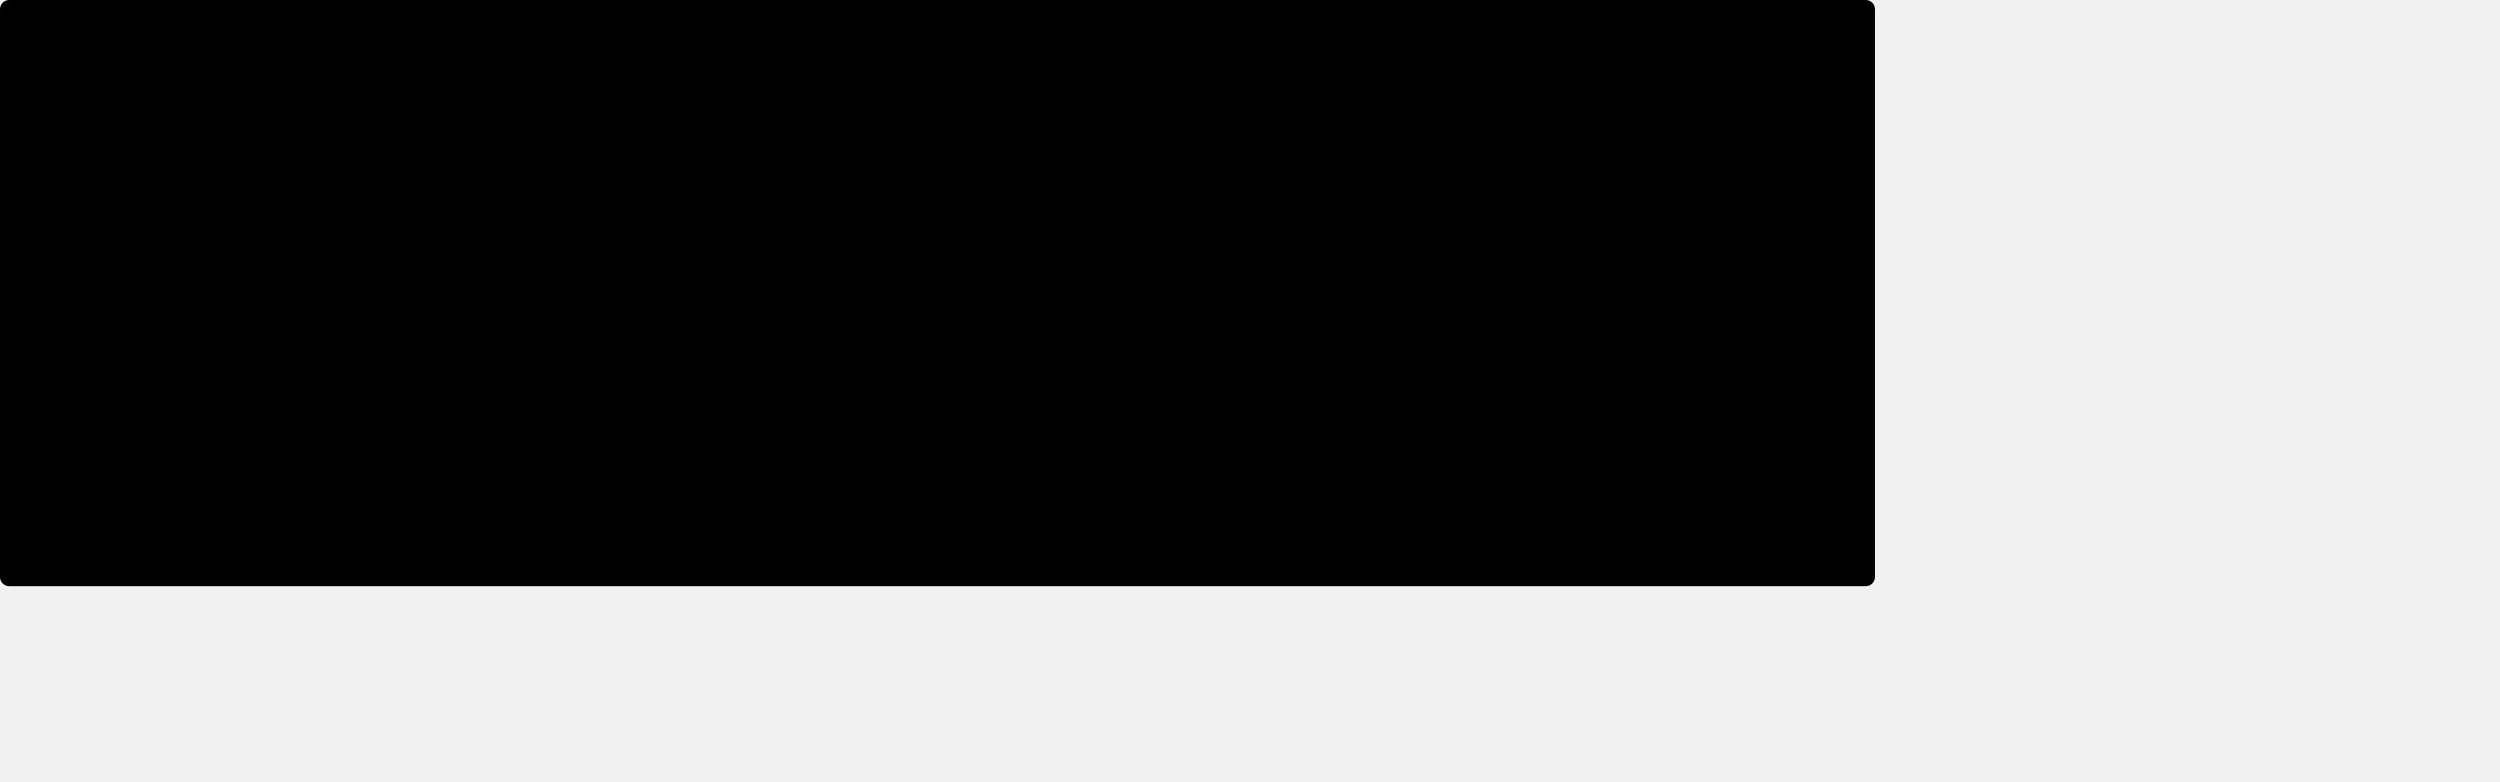
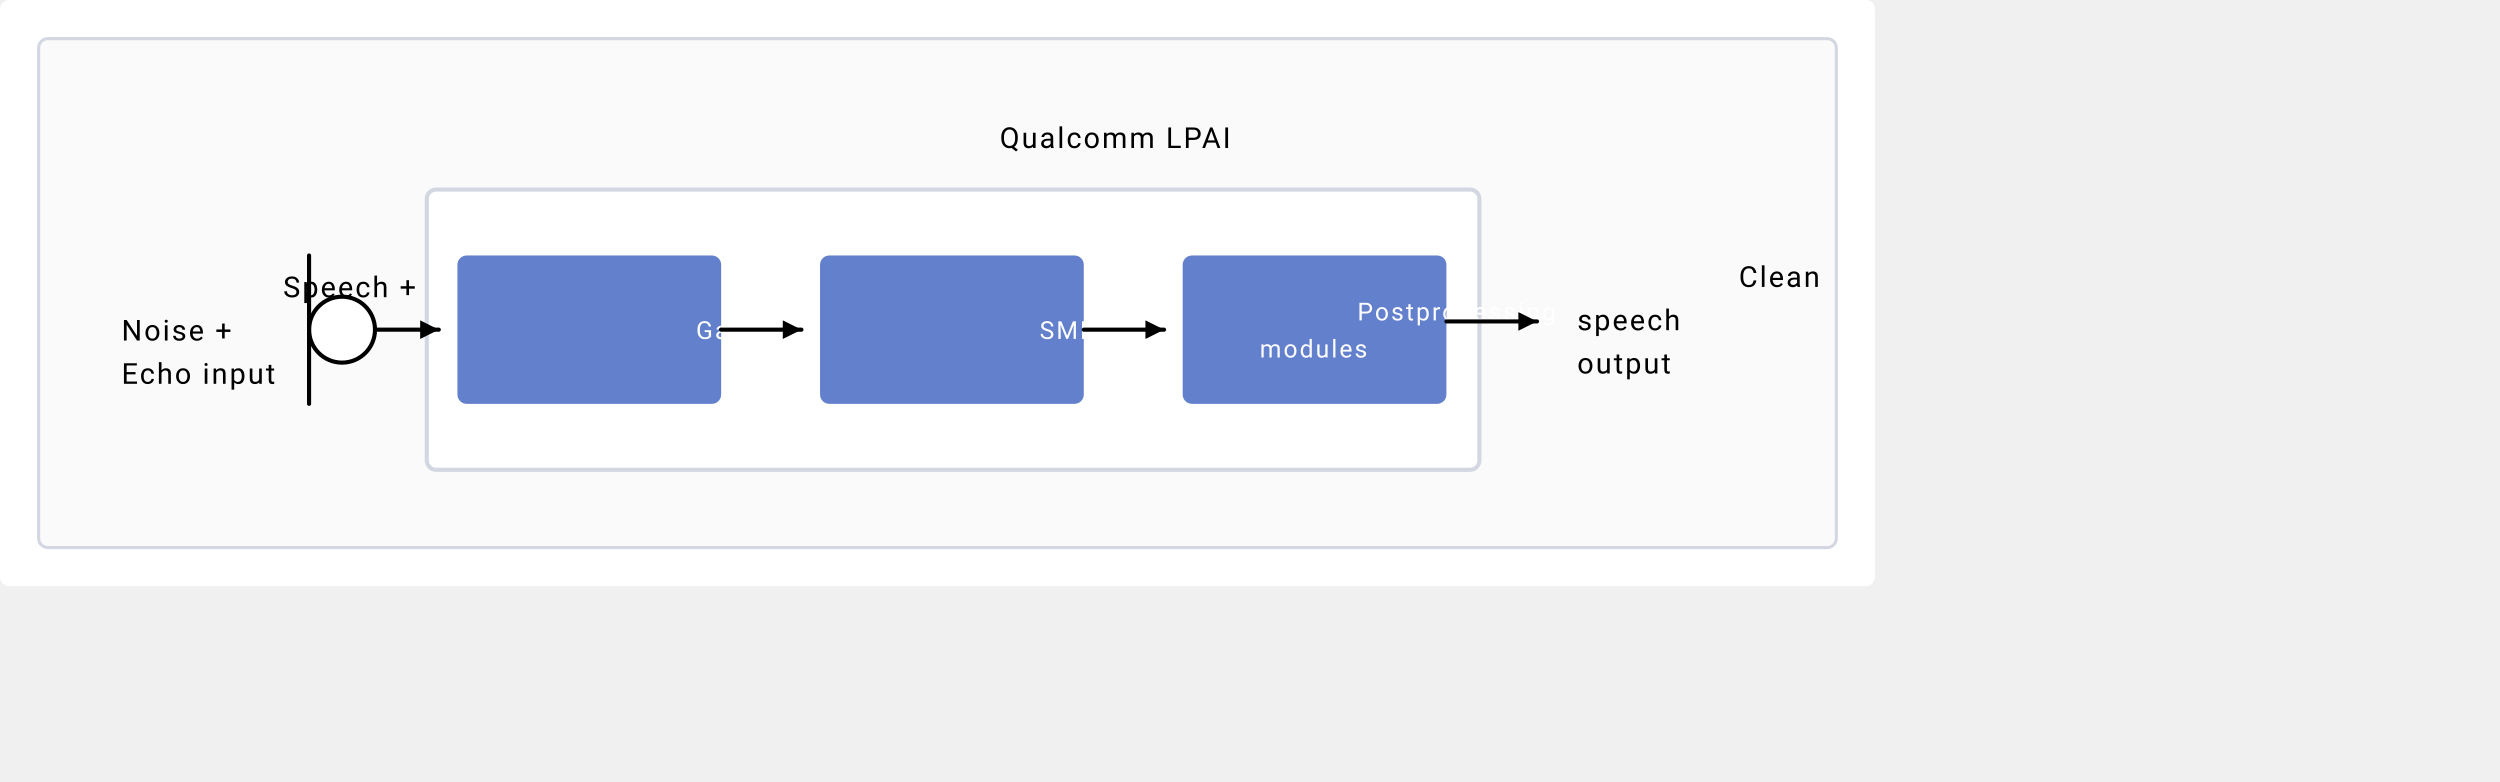
<svg xmlns="http://www.w3.org/2000/svg" xmlns:ns1="http://schemas.microsoft.com/visio/2003/SVGExtensions/" xmlns:xlink="http://www.w3.org/1999/xlink" aria-label="../media/fluence_recording.svg" class="st14 cursor-zoomin" color-interpolation-filters="sRGB" height="3.951in" viewbox="0 0 910 284.5" width="12.639in" xml:space="preserve">
  <ns1:documentproperties ns1:langid="1033" ns1:viewmarkup="false">
    <ns1:userdefs>
      <ns1:ud ns1:nameu="msvNoAutoConnect" ns1:val="VT0(1):26" />
    </ns1:userdefs>
  </ns1:documentproperties>
-   <style>.svg-2 .st1 { fill: #ffffff; stroke: none; stroke-linecap: round; stroke-linejoin: round; stroke-width: 1 }
- .svg-2 .st2 { fill: #fafafa; stroke: #d2d7e1; stroke-linecap: round; stroke-linejoin: round; stroke-width: 1.5 }
- .svg-2 .st3 { fill: #fafafa; stroke: none; stroke-linecap: round; stroke-linejoin: round; stroke-width: 1.5 }
- .svg-2 .st4 { fill: #ffffff; stroke: #d2d7e1; stroke-linecap: round; stroke-linejoin: round; stroke-width: 2 }
- .svg-2 .st5 { fill: #6280cc; stroke: none; stroke-linecap: round; stroke-linejoin: round; stroke-width: 2 }
- .svg-2 .st6 { fill: #ffffff; font-family: Roboto; font-size: 1em; letter-spacing: 0.083em }
- .svg-2 .st7 { font-size: 1em }
- .svg-2 .st8 { fill: none; stroke: none; stroke-linecap: round; stroke-linejoin: round; stroke-width: 1 }
- .svg-2 .st9 { fill: #000000; font-family: Roboto; font-size: 1.167em; letter-spacing: 0.071em }
- .svg-2 .st10 { fill: #ffffff; stroke: #000000; stroke-linecap: round; stroke-linejoin: round; stroke-width: 2 }
- .svg-2 .st11 { stroke: #000000; stroke-linecap: round; stroke-linejoin: round; stroke-width: 2 }
- .svg-2 .st12 { marker-end: url("#2-mrkr4-37"); stroke: #000000; stroke-linecap: round; stroke-linejoin: round; stroke-width: 2 }
- .svg-2 .st13 { fill: #000000; fill-opacity: 1; stroke: #000000; stroke-opacity: 1; stroke-width: 0.442 }
- .svg-2 .st14 { fill: none; fill-rule: evenodd; font-size: 12px; overflow: visible; stroke-linecap: square; stroke-miterlimit: 3 }</style>
+   <style>.st1 { fill: #ffffff; stroke: none; stroke-linecap: round; stroke-linejoin: round; stroke-width: 1 }
+ .st2 { fill: #fafafa; stroke: #d2d7e1; stroke-linecap: round; stroke-linejoin: round; stroke-width: 1.5 }
+ .st3 { fill: #fafafa; stroke: none; stroke-linecap: round; stroke-linejoin: round; stroke-width: 1.5 }
+ .st4 { fill: #ffffff; stroke: #d2d7e1; stroke-linecap: round; stroke-linejoin: round; stroke-width: 2 }
+ .st5 { fill: #6280cc; stroke: none; stroke-linecap: round; stroke-linejoin: round; stroke-width: 2 }
+ .st6 { fill: #ffffff; font-family: Roboto; font-size: 1em; letter-spacing: 0.083em }
+ .st7 { font-size: 1em }
+ .st8 { fill: none; stroke: none; stroke-linecap: round; stroke-linejoin: round; stroke-width: 1 }
+ .st9 { fill: #000000; font-family: Roboto; font-size: 1.167em; letter-spacing: 0.071em }
+ .st10 { fill: #ffffff; stroke: #000000; stroke-linecap: round; stroke-linejoin: round; stroke-width: 2 }
+ .st11 { stroke: #000000; stroke-linecap: round; stroke-linejoin: round; stroke-width: 2 }
+ .st12 { marker-end: url("#2-mrkr4-37"); stroke: #000000; stroke-linecap: round; stroke-linejoin: round; stroke-width: 2 }
+ .st13 { fill: #000000; fill-opacity: 1; stroke: #000000; stroke-opacity: 1; stroke-width: 0.442 }
+ .st14 { fill: none; fill-rule: evenodd; font-size: 12px; overflow: visible; stroke-linecap: square; stroke-miterlimit: 3 }</style>
  <defs id="Markers">
    <g id="lend4">
      <path d="M 2 1 L 0 0 L 2 -1 L 2 1 " style="stroke:none" />
    </g>
    <marker class="st13" id="2-mrkr4-37" markerunits="strokeWidth" orient="auto" overflow="visible" refx="-4.52" ns1:arrowsize="2" ns1:arrowtype="4" ns1:setback="4.52">
      <use transform="scale(-2.26,-2.26) " xlink:href="#lend4" />
    </marker>
  </defs>
  <g ns1:groupcontext="backgroundPage" ns1:index="1" ns1:mid="4">
    <ns1:userdefs>
      <ns1:ud ns1:nameu="msvVisioCreated" ns1:prompt="" ns1:val="VT0(0):26" />
    </ns1:userdefs>
    <ns1:pageproperties height="3.951" ns1:drawingscale="0.0138889" ns1:drawingunits="29" ns1:pagescale="0.0138889" ns1:shadowoffsetx="9" ns1:shadowoffsety="-9" width="12.639" />
    <g id="shape1-1" ns1:groupcontext="shape" ns1:mid="1">
      <ns1:userdefs>
        <ns1:ud ns1:nameu="Background" ns1:val="VT0(0):26" />
        <ns1:ud ns1:nameu="visVersion" ns1:val="VT0(15):26" />
        <ns1:ud ns1:nameu="msvShapeCategories" ns1:prompt="" ns1:val="VT4(DoNotContain)" />
        <ns1:ud ns1:nameu="msvVisioCreated" ns1:prompt="" ns1:val="VT0(0):26" />
      </ns1:userdefs>
      <rect class="st1" height="284.5" rx="4.5" ry="4.5" width="910" x="0" y="0" />
    </g>
  </g>
  <g ns1:groupcontext="foregroundPage" ns1:index="2" ns1:mid="0">
    <ns1:pageproperties ns1:drawingscale="0.0138889" ns1:drawingunits="29" ns1:pagescale="0.0138889" ns1:shadowoffsetx="9" ns1:shadowoffsety="-9" />
    <ns1:layer ns1:index="0" ns1:name="Connector" />
    <g id="shape18-3" transform="translate(18.75,-18.75)" ns1:groupcontext="shape" ns1:mid="18">
      <rect class="st2" height="247" rx="4.5" ry="4.5" width="872.5" x="0" y="37.5" />
    </g>
    <g id="shape17-5" transform="translate(37,-37.5)" ns1:groupcontext="shape" ns1:mid="17">
      <rect class="st3" height="209" rx="4.5" ry="4.5" width="835.5" x="0" y="75.5" />
    </g>
    <g id="shape2-7" transform="translate(207.136,-56.5)" ns1:groupcontext="shape" ns1:mid="2">
      <rect class="st4" height="136" rx="4.5" ry="4.5" width="510.864" x="0" y="148.5" />
    </g>
    <g id="shape3-9" transform="translate(222,-88.5)" ns1:groupcontext="shape" ns1:mid="3">
      <ns1:userdefs>
        <ns1:ud ns1:nameu="visVersion" ns1:val="VT0(15):26" />
      </ns1:userdefs>
      <ns1:textblock ns1:margins="rect(4,4,4,4)" />
      <ns1:textrect cx="64" cy="248.5" height="72" width="128" />
      <rect class="st5" height="72" rx="4.5" ry="4.5" width="128" x="0" y="212.5" />
      <text class="st6" ns1:langid="1033" x="46.29" y="253">
        <ns1:paragraph ns1:horizalign="1" ns1:spline="-1.5" />
        <ns1:tablist />Gains</text>
    </g>
    <g id="shape4-12" transform="translate(398,-88.5)" ns1:groupcontext="shape" ns1:mid="4">
      <ns1:userdefs>
        <ns1:ud ns1:nameu="visVersion" ns1:val="VT0(15):26" />
      </ns1:userdefs>
      <ns1:textblock ns1:margins="rect(4,4,4,4)" />
      <ns1:textrect cx="64" cy="248.5" height="72" width="128" />
      <rect class="st5" height="72" rx="4.5" ry="4.5" width="128" x="0" y="212.5" />
      <text class="st6" ns1:langid="1033" x="37.05" y="253">
        <ns1:paragraph ns1:horizalign="1" ns1:spline="-1.5" />
        <ns1:tablist />SMECNS</text>
    </g>
    <g id="shape5-15" transform="translate(574,-88.5)" ns1:groupcontext="shape" ns1:mid="5">
      <ns1:userdefs>
        <ns1:ud ns1:nameu="visVersion" ns1:val="VT0(15):26" />
      </ns1:userdefs>
      <ns1:textblock ns1:margins="rect(4,4,4,4)" />
      <ns1:textrect cx="64" cy="248.5" height="72" width="128" />
      <rect class="st5" height="72" rx="4.5" ry="4.5" width="128" x="0" y="212.5" />
      <text class="st6" ns1:langid="1033" x="15.28" y="244">
        <ns1:paragraph ns1:horizalign="1" ns1:spline="-1.5" />
        <ns1:tablist />Postprocessing <tspan class="st7" dy="1.5em" x="37.4">modules</tspan>
      </text>
    </g>
    <g id="shape6-19" transform="translate(402.786,-207.929)" ns1:groupcontext="shape" ns1:mid="6">
      <ns1:textblock ns1:margins="rect(4,4,4,4)" />
      <ns1:textrect cx="76" cy="274.5" height="20" width="152" />
      <rect class="st8" height="20" rx="4.5" ry="4.5" width="152" x="0" y="264.5" />
      <text class="st9" ns1:langid="1033" x="4" y="279.75">
        <ns1:paragraph ns1:spline="-1.5" />
        <ns1:tablist />Qualcomm LPAI</text>
    </g>
    <g id="shape9-22" transform="translate(55,-93.5)" ns1:groupcontext="shape" ns1:mid="9">
      <ns1:textblock ns1:margins="rect(4,4,4,4)" />
      <ns1:textrect cx="46.25" cy="253.5" height="62" width="92.51" />
      <rect class="st8" height="62" rx="4.5" ry="4.5" width="92.5" x="0" y="222.5" />
      <text class="st9" ns1:langid="1033" x="4" y="237.75">
        <ns1:paragraph ns1:spline="-1.5" />
        <ns1:tablist />Speech + <ns1:lf />
        <tspan class="st7" dy="1.5em" x="4">Noise + <ns1:lf />
        </tspan>
        <tspan class="st7" dy="1.5em" x="4">Echo input</tspan>
      </text>
    </g>
    <g id="shape10-27" transform="translate(150,-108.5)" ns1:groupcontext="shape" ns1:mid="10">
      <ns1:userdefs>
        <ns1:ud ns1:nameu="visVersion" ns1:val="VT0(15):26" />
      </ns1:userdefs>
      <path class="st10" d="M0 268.5 A16 16 0 1 1 32 268.5 A16 16 0 0 1 0 268.5 Z" />
    </g>
    <g id="shape11-29" transform="translate(434.5,124) rotate(90)" ns1:groupcontext="shape" ns1:mid="11">
      <path class="st11" d="M0 284.5 L72 284.5" />
    </g>
    <g id="shape12-32" transform="translate(182,-124.5)" ns1:groupcontext="shape" ns1:mid="12">
      <path class="st12" d="M0 284.5 L30.96 284.5" />
    </g>
    <g id="shape13-38" transform="translate(350,-124.5)" ns1:groupcontext="shape" ns1:mid="13">
      <path class="st12" d="M0 284.5 L38.96 284.5" />
    </g>
    <g id="shape14-43" transform="translate(526,-124.5)" ns1:groupcontext="shape" ns1:mid="14">
      <path class="st12" d="M0 284.5 L38.96 284.5" />
    </g>
    <g id="shape15-48" transform="translate(702,-128.5)" ns1:groupcontext="shape" ns1:mid="15">
      <path class="st12" d="M0 284.5 L43.96 284.5" />
    </g>
    <g id="shape16-53" transform="translate(761.5,-98.5)" ns1:groupcontext="shape" ns1:mid="16">
      <ns1:textblock ns1:margins="rect(4,4,4,4)" />
      <ns1:textrect cx="46.25" cy="253.5" height="62" width="92.51" />
      <rect class="st8" height="62" rx="4.5" ry="4.5" width="92.5" x="0" y="222.5" />
      <text class="st9" ns1:langid="1033" x="4" y="237.75">
        <ns1:paragraph ns1:spline="-1.5" />
        <ns1:tablist />Clean <tspan class="st7" dy="1.5em" x="4">speech </tspan>
        <tspan class="st7" dy="1.5em" x="4">output</tspan>
      </text>
    </g>
  </g>
</svg>
